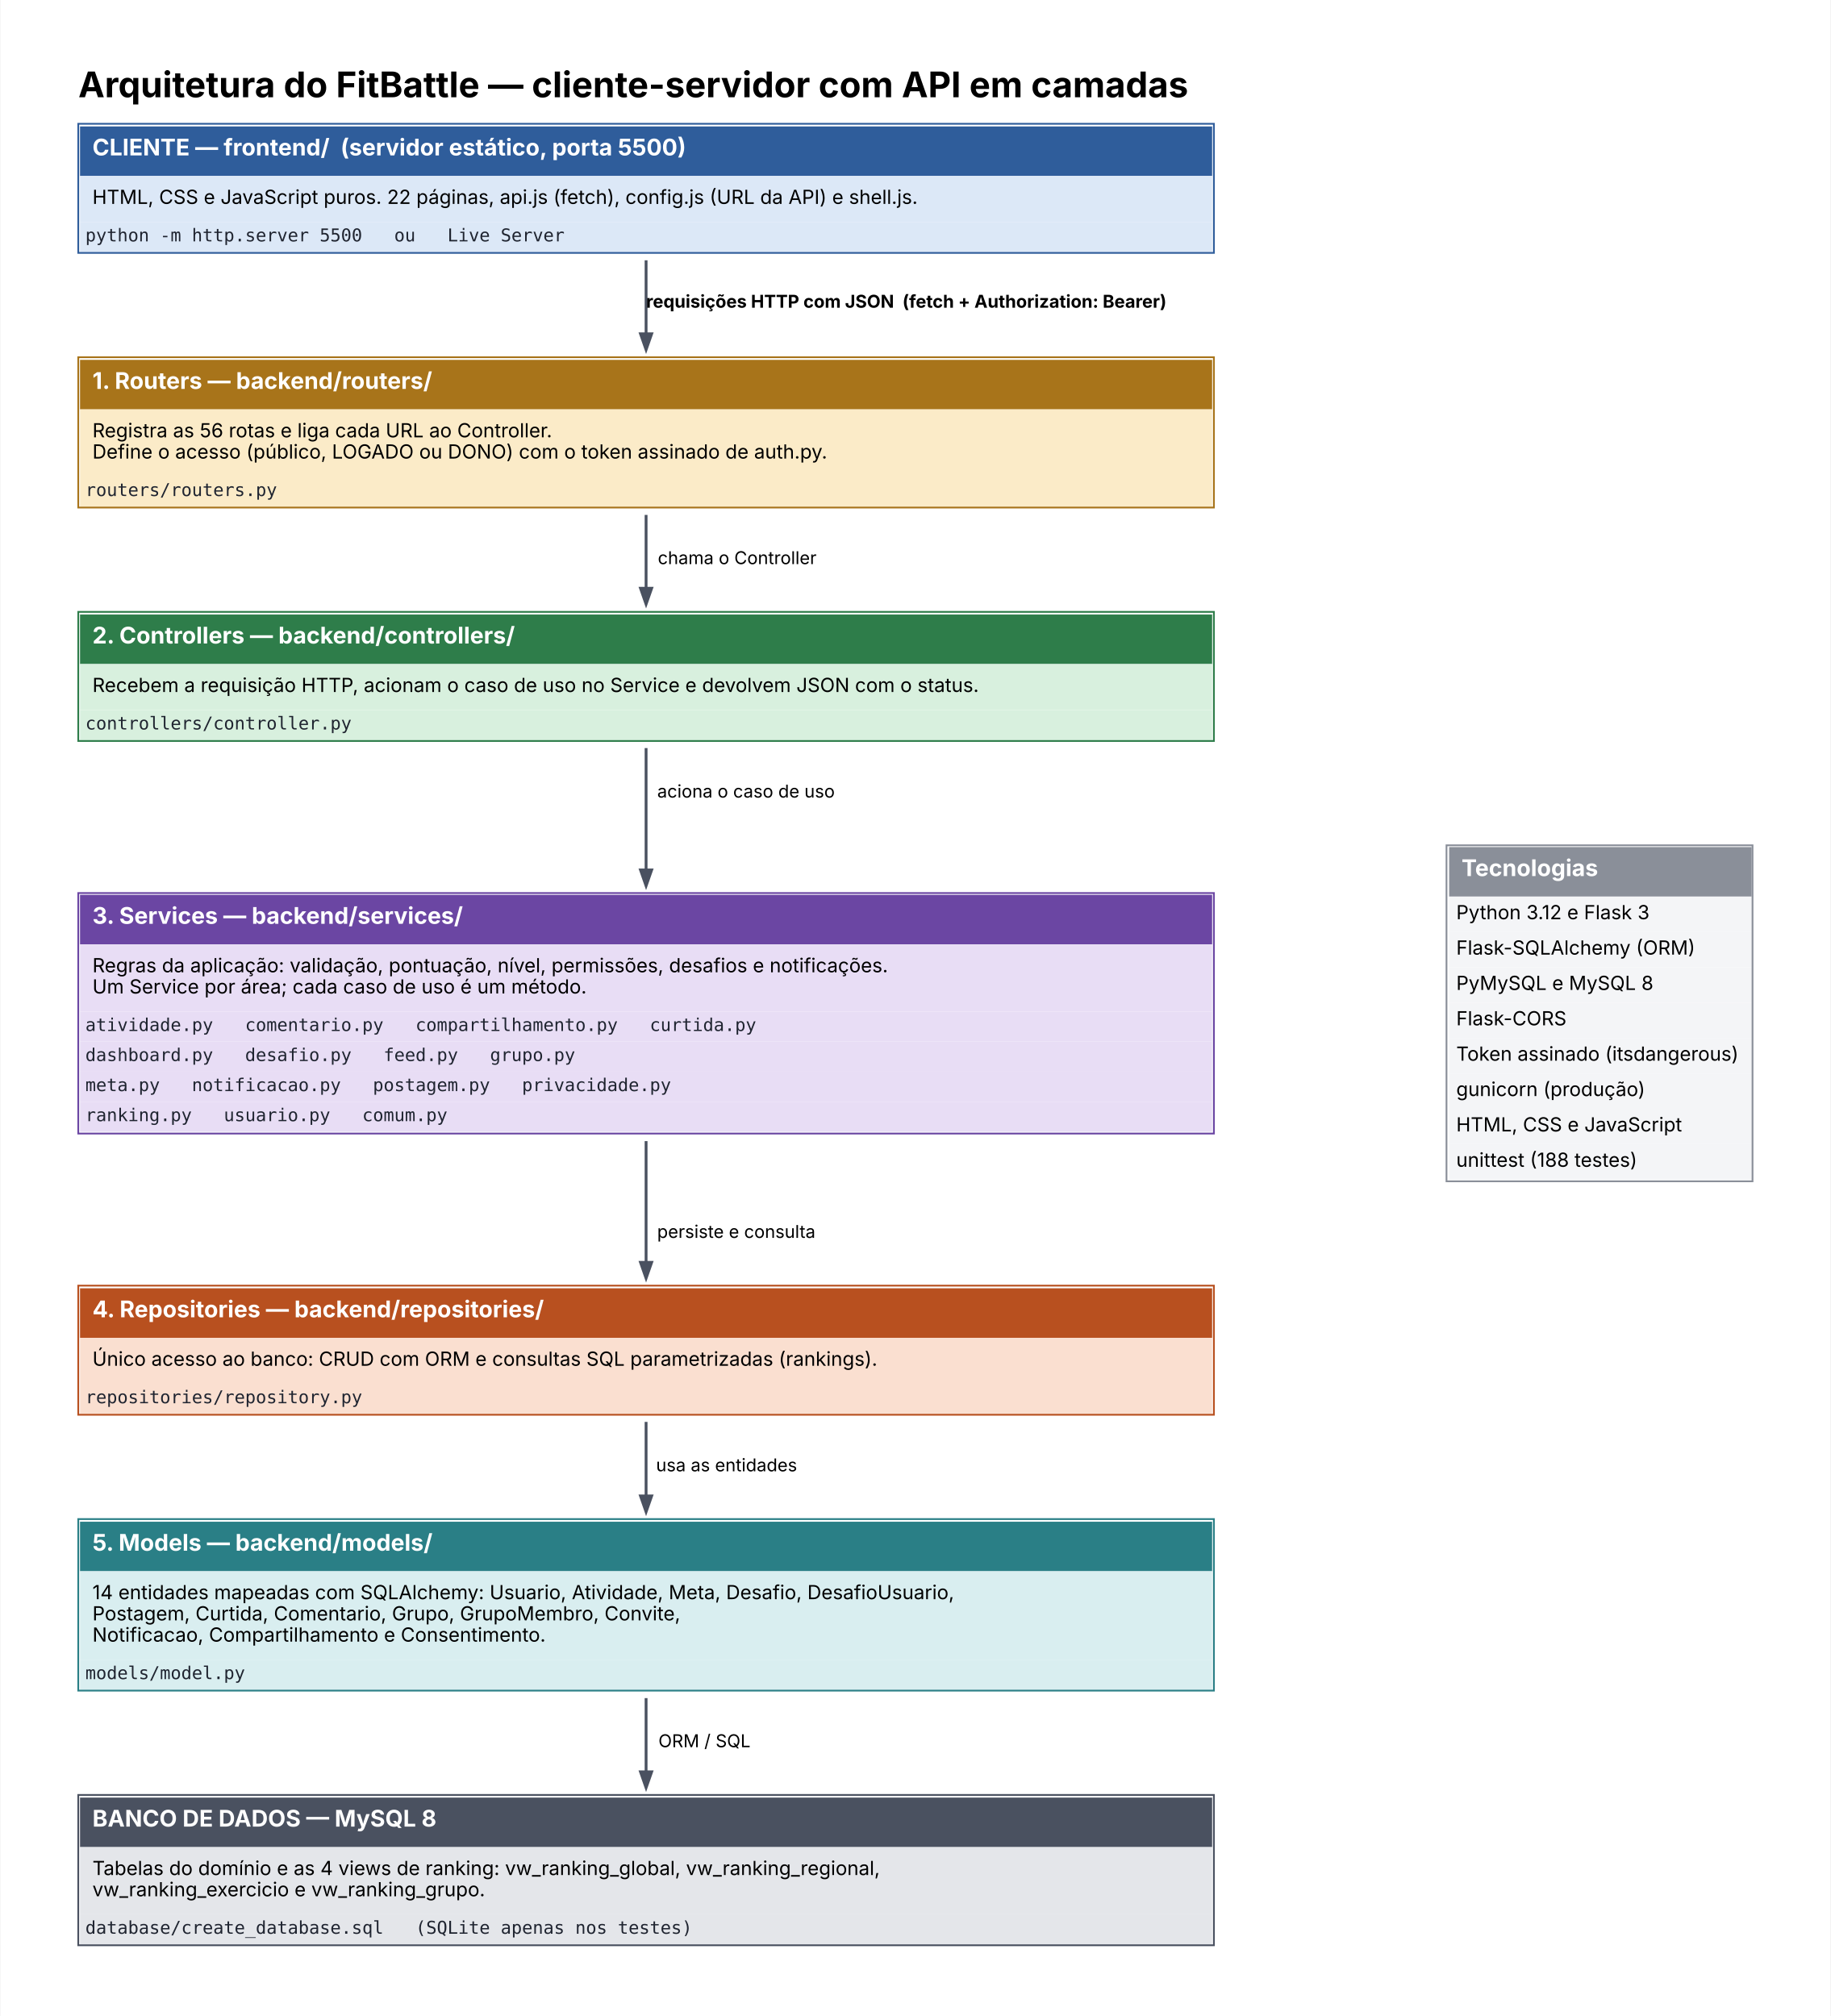
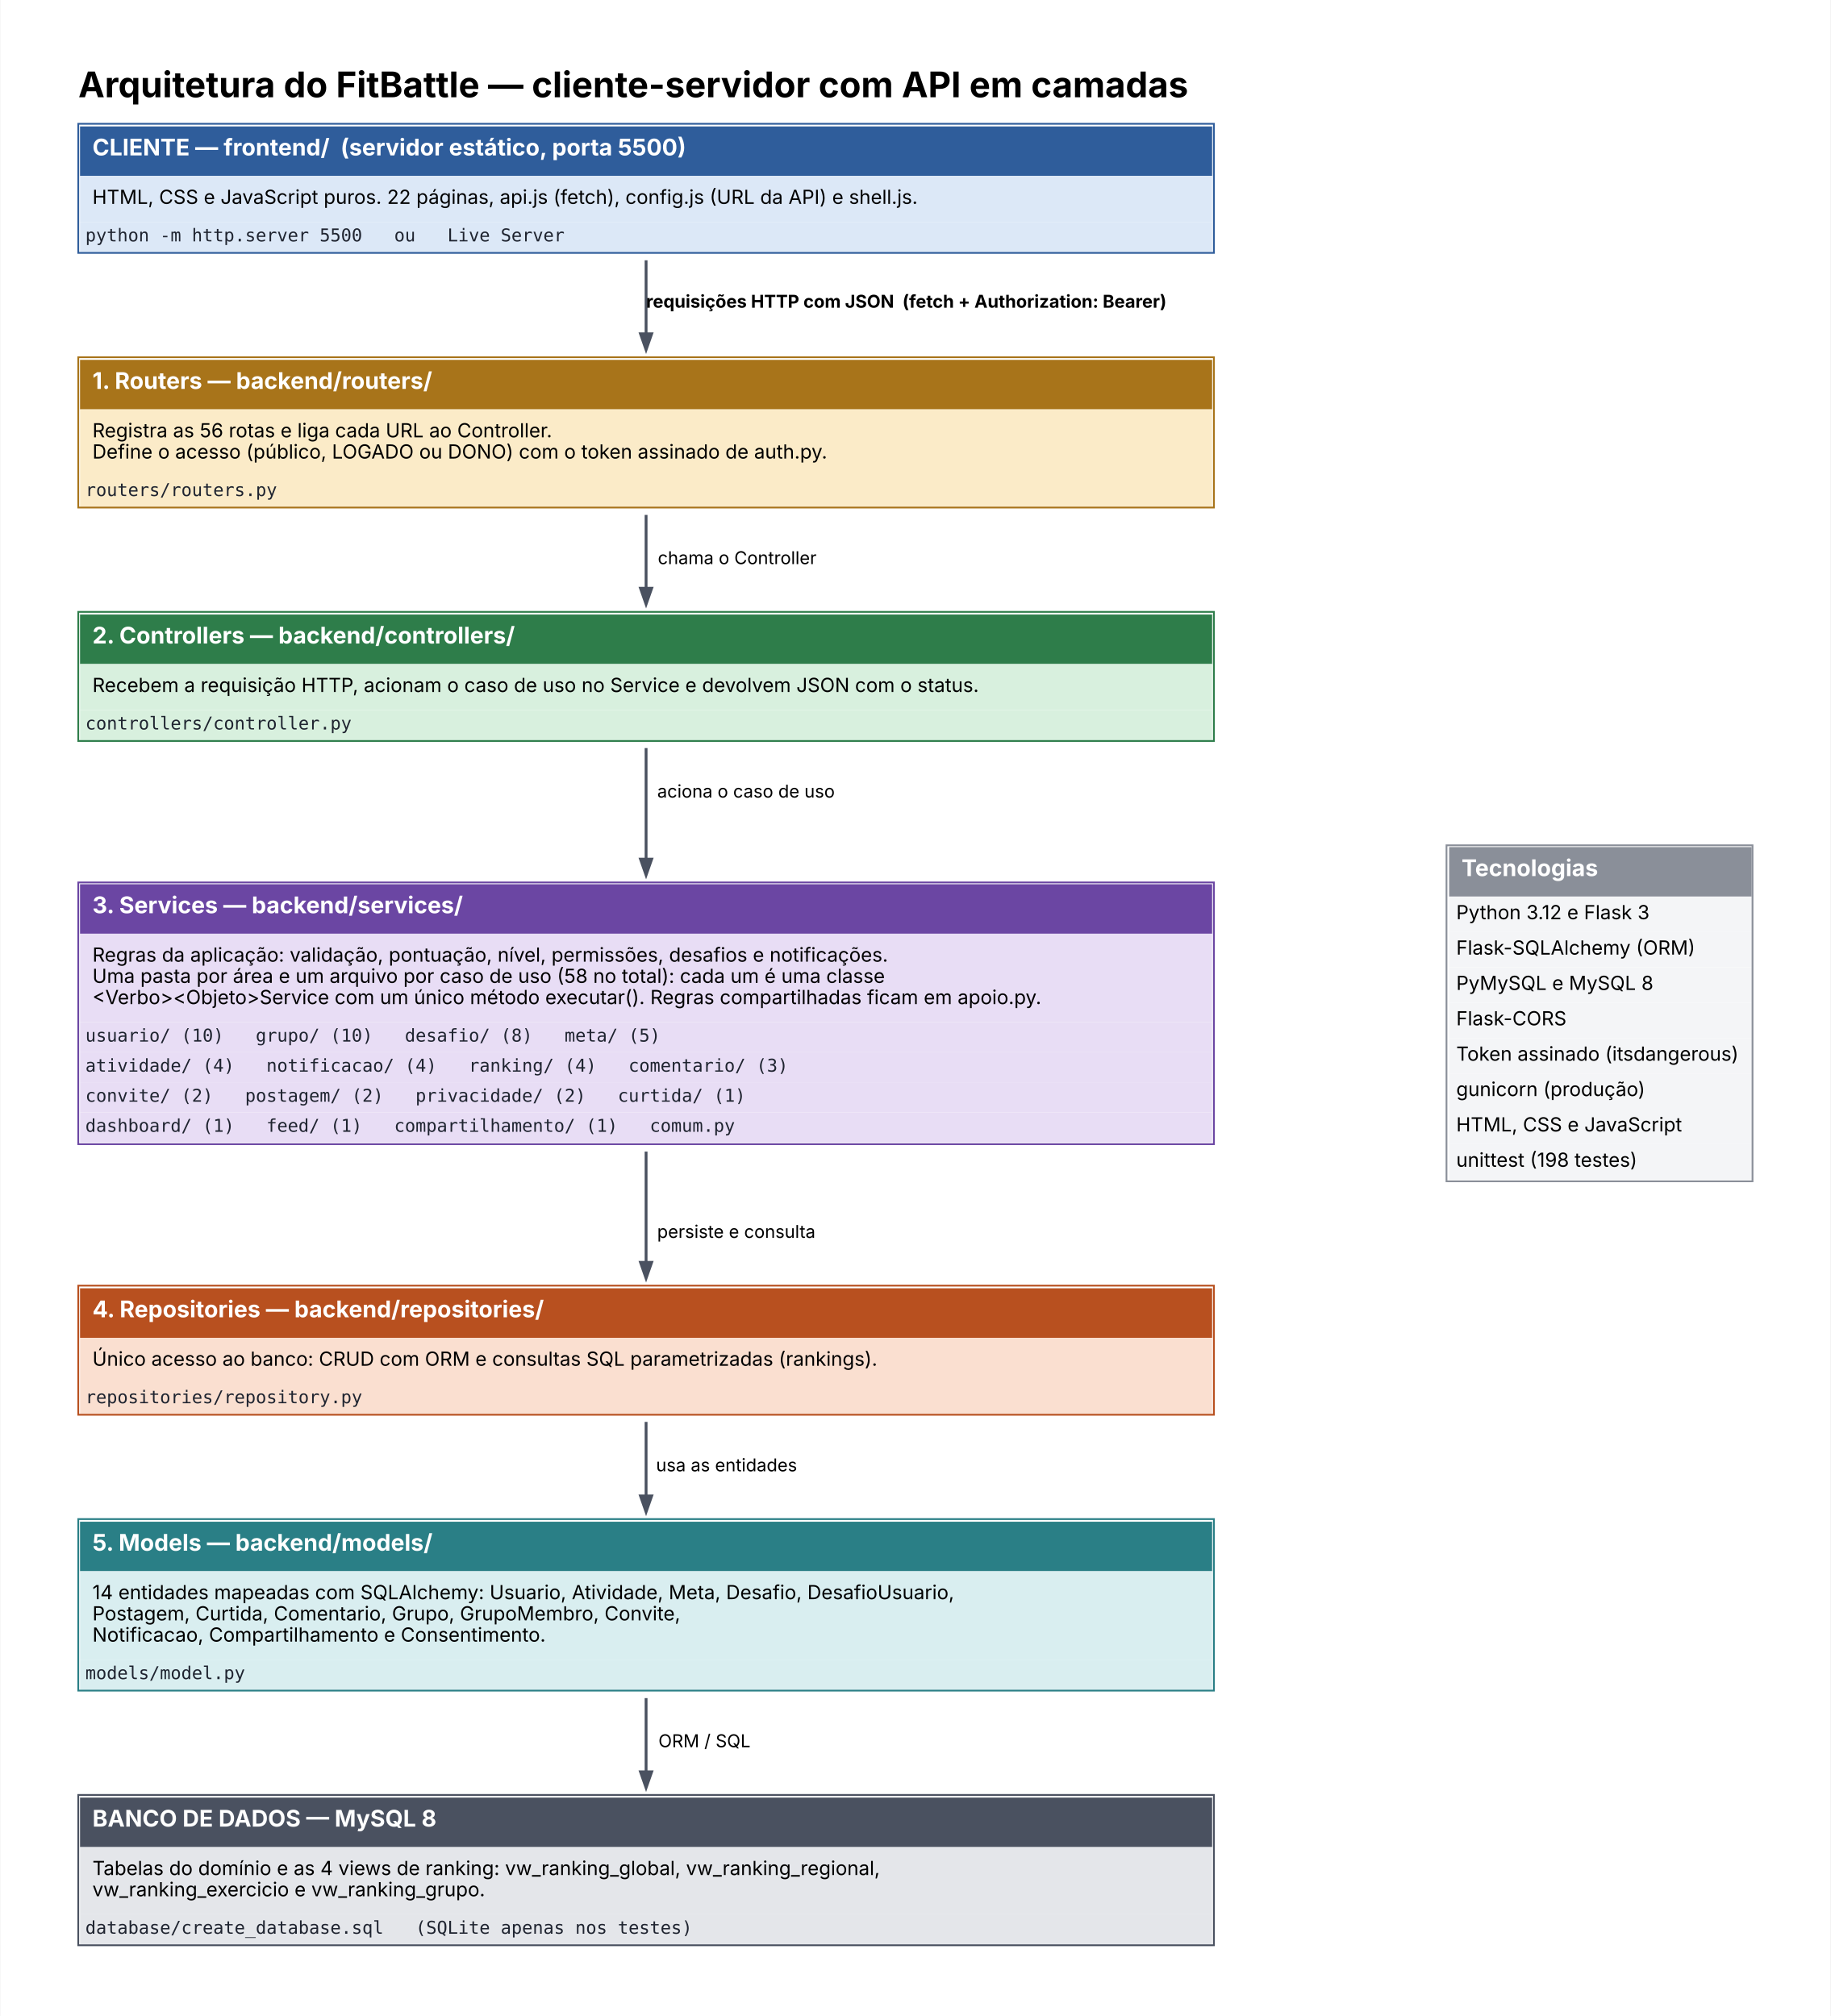
<svg xmlns="http://www.w3.org/2000/svg" width="1035pt" height="1140pt" viewBox="0.00 0.00 1034.50 1140.00">
  <g id="graph0" class="graph" transform="scale(1 1) rotate(0) translate(36 1104)">
    <polygon fill="white" stroke="transparent" points="-36,36 -36,-1104 998.5,-1104 998.5,36 -36,36" />
    <text text-anchor="start" x="8" y="-1049" font-family="Inter" font-weight="bold" font-size="20.00">Arquitetura do FitBattle — cliente-servidor com API em camadas</text>
    <g id="node1" class="node">
      <polygon fill="#2f5d9b" stroke="transparent" points="9,-1004.5 9,-1032.5 649,-1032.5 649,-1004.5 9,-1004.5" />
      <text text-anchor="start" x="16" y="-1016.1" font-family="Inter" font-weight="bold" font-size="13.00" fill="white">CLIENTE — frontend/  (servidor estático, porta 5500)</text>
      <polygon fill="#dce8f7" stroke="transparent" points="9,-978.5 9,-1004.5 649,-1004.5 649,-978.5 9,-978.5" />
      <text text-anchor="start" x="16" y="-988.7" font-family="Inter" font-size="11.00">HTML, CSS e JavaScript puros. 22 páginas, api.js (fetch), config.js (URL da API) e shell.js.</text>
      <polygon fill="#dce8f7" stroke="transparent" points="9,-961.5 9,-978.5 649,-978.5 649,-961.5 9,-961.5" />
      <text text-anchor="start" x="12" y="-967.5" font-family="DejaVu Sans Mono" font-size="10.00" fill="#1f2430">python -m http.server 5500   ou   Live Server</text>
      <polygon fill="none" stroke="#2f5d9b" points="8,-961 8,-1034 650,-1034 650,-961 8,-961" />
    </g>
    <g id="node2" class="node">
      <polygon fill="#a8741a" stroke="transparent" points="9,-872.5 9,-900.5 649,-900.5 649,-872.5 9,-872.5" />
      <text text-anchor="start" x="16" y="-884.1" font-family="Inter" font-weight="bold" font-size="13.00" fill="white">1. Routers — backend/routers/</text>
      <polygon fill="#fbebc8" stroke="transparent" points="9,-834.5 9,-872.5 649,-872.5 649,-834.5 9,-834.5" />
      <text text-anchor="start" x="16" y="-856.7" font-family="Inter" font-size="11.00">Registra as 56 rotas e liga cada URL ao Controller.</text>
      <text text-anchor="start" x="16" y="-844.7" font-family="Inter" font-size="11.00">Define o acesso (público, LOGADO ou DONO) com o token assinado de auth.py.</text>
      <polygon fill="#fbebc8" stroke="transparent" points="9,-817.5 9,-834.5 649,-834.5 649,-817.5 9,-817.5" />
      <text text-anchor="start" x="12" y="-823.5" font-family="DejaVu Sans Mono" font-size="10.00" fill="#1f2430">routers/routers.py</text>
      <polygon fill="none" stroke="#a8741a" points="8,-817 8,-902 650,-902 650,-817 8,-817" />
    </g>
    <g id="edge1" class="edge">
      <path fill="none" stroke="#4a5160" stroke-width="1.6" d="M329,-956.8C329,-943.93 329,-929.42 329,-915.63" />
      <polygon fill="#4a5160" stroke="#4a5160" stroke-width="1.6" points="332.15,-915.24 329,-906.24 325.85,-915.24 332.15,-915.24" />
      <text text-anchor="start" x="329" y="-930" font-family="Inter" font-weight="bold" font-size="10.00">  requisições HTTP com JSON  (fetch + Authorization: Bearer)  </text>
    </g>
    <g id="node3" class="node">
      <polygon fill="#2e7d4a" stroke="transparent" points="9,-728.5 9,-756.5 649,-756.5 649,-728.5 9,-728.5" />
      <text text-anchor="start" x="16" y="-740.1" font-family="Inter" font-weight="bold" font-size="13.00" fill="white">2. Controllers — backend/controllers/</text>
      <polygon fill="#d8f0de" stroke="transparent" points="9,-702.5 9,-728.5 649,-728.5 649,-702.5 9,-702.5" />
      <text text-anchor="start" x="16" y="-712.7" font-family="Inter" font-size="11.00">Recebem a requisição HTTP, acionam o caso de uso no Service e devolvem JSON com o status.</text>
      <polygon fill="#d8f0de" stroke="transparent" points="9,-685.5 9,-702.5 649,-702.5 649,-685.5 9,-685.5" />
      <text text-anchor="start" x="12" y="-691.5" font-family="DejaVu Sans Mono" font-size="10.00" fill="#1f2430">controllers/controller.py</text>
      <polygon fill="none" stroke="#2e7d4a" points="8,-685 8,-758 650,-758 650,-685 8,-685" />
    </g>
    <g id="edge2" class="edge">
      <path fill="none" stroke="#4a5160" stroke-width="1.6" d="M329,-812.84C329,-799.54 329,-784.97 329,-771.48" />
      <polygon fill="#4a5160" stroke="#4a5160" stroke-width="1.6" points="332.15,-771.35 329,-762.35 325.85,-771.35 332.15,-771.35" />
      <text text-anchor="middle" x="380.5" y="-785" font-family="Inter" font-size="10.00">  chama o Controller  </text>
    </g>
    <g id="node4" class="node">
-       <polygon fill="#6b46a3" stroke="transparent" points="9,-570 9,-598 649,-598 649,-570 9,-570" />
-       <text text-anchor="start" x="16" y="-581.6" font-family="Inter" font-weight="bold" font-size="13.00" fill="white">3. Services — backend/services/</text>
-       <polygon fill="#e8ddf5" stroke="transparent" points="9,-532 9,-570 649,-570 649,-532 9,-532" />
-       <text text-anchor="start" x="16" y="-554.2" font-family="Inter" font-size="11.00">Regras da aplicação: validação, pontuação, nível, permissões, desafios e notificações.</text>
-       <text text-anchor="start" x="16" y="-542.2" font-family="Inter" font-size="11.00">Um Service por área; cada caso de uso é um método.</text>
-       <polygon fill="#e8ddf5" stroke="transparent" points="9,-515 9,-532 649,-532 649,-515 9,-515" />
-       <text text-anchor="start" x="12" y="-521" font-family="DejaVu Sans Mono" font-size="10.00" fill="#1f2430">atividade.py   comentario.py   compartilhamento.py   curtida.py</text>
-       <polygon fill="#e8ddf5" stroke="transparent" points="9,-498 9,-515 649,-515 649,-498 9,-498" />
-       <text text-anchor="start" x="12" y="-504" font-family="DejaVu Sans Mono" font-size="10.00" fill="#1f2430">dashboard.py   desafio.py   feed.py   grupo.py</text>
-       <polygon fill="#e8ddf5" stroke="transparent" points="9,-481 9,-498 649,-498 649,-481 9,-481" />
-       <text text-anchor="start" x="12" y="-487" font-family="DejaVu Sans Mono" font-size="10.00" fill="#1f2430">meta.py   notificacao.py   postagem.py   privacidade.py</text>
-       <polygon fill="#e8ddf5" stroke="transparent" points="9,-464 9,-481 649,-481 649,-464 9,-464" />
-       <text text-anchor="start" x="12" y="-470" font-family="DejaVu Sans Mono" font-size="10.00" fill="#1f2430">ranking.py   usuario.py   comum.py</text>
-       <polygon fill="none" stroke="#6b46a3" points="8,-463 8,-599 650,-599 650,-463 8,-463" />
+       <polygon fill="#6b46a3" stroke="transparent" points="9,-576 9,-604 649,-604 649,-576 9,-576" />
+       <text text-anchor="start" x="16" y="-587.6" font-family="Inter" font-weight="bold" font-size="13.00" fill="white">3. Services — backend/services/</text>
+       <polygon fill="#e8ddf5" stroke="transparent" points="9,-526 9,-576 649,-576 649,-526 9,-526" />
+       <text text-anchor="start" x="16" y="-560.2" font-family="Inter" font-size="11.00">Regras da aplicação: validação, pontuação, nível, permissões, desafios e notificações.</text>
+       <text text-anchor="start" x="16" y="-548.2" font-family="Inter" font-size="11.00">Uma pasta por área e um arquivo por caso de uso (58 no total): cada um é uma classe</text>
+       <text text-anchor="start" x="16" y="-536.2" font-family="Inter" font-size="11.00">&lt;Verbo&gt;&lt;Objeto&gt;Service com um único método executar(). Regras compartilhadas ficam em apoio.py.</text>
+       <polygon fill="#e8ddf5" stroke="transparent" points="9,-509 9,-526 649,-526 649,-509 9,-509" />
+       <text text-anchor="start" x="12" y="-515" font-family="DejaVu Sans Mono" font-size="10.00" fill="#1f2430">usuario/ (10)   grupo/ (10)   desafio/ (8)   meta/ (5)</text>
+       <polygon fill="#e8ddf5" stroke="transparent" points="9,-492 9,-509 649,-509 649,-492 9,-492" />
+       <text text-anchor="start" x="12" y="-498" font-family="DejaVu Sans Mono" font-size="10.00" fill="#1f2430">atividade/ (4)   notificacao/ (4)   ranking/ (4)   comentario/ (3)</text>
+       <polygon fill="#e8ddf5" stroke="transparent" points="9,-475 9,-492 649,-492 649,-475 9,-475" />
+       <text text-anchor="start" x="12" y="-481" font-family="DejaVu Sans Mono" font-size="10.00" fill="#1f2430">convite/ (2)   postagem/ (2)   privacidade/ (2)   curtida/ (1)</text>
+       <polygon fill="#e8ddf5" stroke="transparent" points="9,-458 9,-475 649,-475 649,-458 9,-458" />
+       <text text-anchor="start" x="12" y="-464" font-family="DejaVu Sans Mono" font-size="10.00" fill="#1f2430">dashboard/ (1)   feed/ (1)   compartilhamento/ (1)   comum.py</text>
+       <polygon fill="none" stroke="#6b46a3" points="8,-457 8,-605 650,-605 650,-457 8,-457" />
    </g>
    <g id="edge3" class="edge">
-       <path fill="none" stroke="#4a5160" stroke-width="1.6" d="M329,-680.98C329,-660.98 329,-635.93 329,-612.12" />
-       <polygon fill="#4a5160" stroke="#4a5160" stroke-width="1.6" points="332.15,-612.07 329,-603.07 325.85,-612.07 332.15,-612.07" />
+       <path fill="none" stroke="#4a5160" stroke-width="1.6" d="M329,-680.98C329,-662.67 329,-640.14 329,-618.2" />
+       <polygon fill="#4a5160" stroke="#4a5160" stroke-width="1.6" points="332.15,-618.17 329,-609.17 325.85,-618.17 332.15,-618.17" />
      <text text-anchor="middle" x="385.5" y="-653" font-family="Inter" font-size="10.00">  aciona o caso de uso  </text>
    </g>
    <g id="node5" class="node">
      <polygon fill="#b8501f" stroke="transparent" points="9,-347.5 9,-375.5 649,-375.5 649,-347.5 9,-347.5" />
      <text text-anchor="start" x="16" y="-359.1" font-family="Inter" font-weight="bold" font-size="13.00" fill="white">4. Repositories — backend/repositories/</text>
      <polygon fill="#fadfd0" stroke="transparent" points="9,-321.5 9,-347.5 649,-347.5 649,-321.5 9,-321.5" />
      <text text-anchor="start" x="16" y="-331.7" font-family="Inter" font-size="11.00">Único acesso ao banco: CRUD com ORM e consultas SQL parametrizadas (rankings).</text>
      <polygon fill="#fadfd0" stroke="transparent" points="9,-304.5 9,-321.5 649,-321.5 649,-304.5 9,-304.5" />
      <text text-anchor="start" x="12" y="-310.5" font-family="DejaVu Sans Mono" font-size="10.00" fill="#1f2430">repositories/repository.py</text>
      <polygon fill="none" stroke="#b8501f" points="8,-304 8,-377 650,-377 650,-304 8,-304" />
    </g>
    <g id="edge4" class="edge">
-       <path fill="none" stroke="#4a5160" stroke-width="1.6" d="M329,-458.74C329,-435.95 329,-411.26 329,-390.44" />
-       <polygon fill="#4a5160" stroke="#4a5160" stroke-width="1.6" points="332.15,-390.17 329,-381.17 325.85,-390.17 332.15,-390.17" />
+       <path fill="none" stroke="#4a5160" stroke-width="1.6" d="M329,-452.79C329,-431.64 329,-409.31 329,-390.25" />
+       <polygon fill="#4a5160" stroke="#4a5160" stroke-width="1.6" points="332.15,-390.18 329,-381.18 325.85,-390.18 332.15,-390.18" />
      <text text-anchor="middle" x="380" y="-404" font-family="Inter" font-size="10.00">  persiste e consulta  </text>
    </g>
    <g id="node8" class="node">
      <polygon fill="#8a8f99" stroke="transparent" points="783,-597 783,-625 954,-625 954,-597 783,-597" />
      <text text-anchor="start" x="790" y="-608.6" font-family="Inter" font-weight="bold" font-size="13.00" fill="white">Tecnologias</text>
      <polygon fill="#f4f5f7" stroke="transparent" points="783,-577 783,-597 954,-597 954,-577 783,-577" />
      <text text-anchor="start" x="787" y="-584.2" font-family="Inter" font-size="11.00">Python 3.12 e Flask 3</text>
      <polygon fill="#f4f5f7" stroke="transparent" points="783,-557 783,-577 954,-577 954,-557 783,-557" />
      <text text-anchor="start" x="787" y="-564.2" font-family="Inter" font-size="11.00">Flask-SQLAlchemy (ORM)</text>
      <polygon fill="#f4f5f7" stroke="transparent" points="783,-537 783,-557 954,-557 954,-537 783,-537" />
      <text text-anchor="start" x="787" y="-544.2" font-family="Inter" font-size="11.00">PyMySQL e MySQL 8</text>
      <polygon fill="#f4f5f7" stroke="transparent" points="783,-517 783,-537 954,-537 954,-517 783,-517" />
      <text text-anchor="start" x="787" y="-524.2" font-family="Inter" font-size="11.00">Flask-CORS</text>
      <polygon fill="#f4f5f7" stroke="transparent" points="783,-497 783,-517 954,-517 954,-497 783,-497" />
      <text text-anchor="start" x="787" y="-504.2" font-family="Inter" font-size="11.00">Token assinado (itsdangerous)</text>
      <polygon fill="#f4f5f7" stroke="transparent" points="783,-477 783,-497 954,-497 954,-477 783,-477" />
      <text text-anchor="start" x="787" y="-484.2" font-family="Inter" font-size="11.00">gunicorn (produção)</text>
      <polygon fill="#f4f5f7" stroke="transparent" points="783,-457 783,-477 954,-477 954,-457 783,-457" />
      <text text-anchor="start" x="787" y="-464.2" font-family="Inter" font-size="11.00">HTML, CSS e JavaScript</text>
      <polygon fill="#f4f5f7" stroke="transparent" points="783,-437 783,-457 954,-457 954,-437 783,-437" />
-       <text text-anchor="start" x="787" y="-444.2" font-family="Inter" font-size="11.00">unittest (188 testes)</text>
+       <text text-anchor="start" x="787" y="-444.2" font-family="Inter" font-size="11.00">unittest (198 testes)</text>
      <polygon fill="none" stroke="#8a8f99" points="781.5,-436 781.5,-626 954.5,-626 954.5,-436 781.5,-436" />
    </g>
    <g id="node6" class="node">
      <polygon fill="#2a7f86" stroke="transparent" points="9,-215.5 9,-243.5 649,-243.5 649,-215.5 9,-215.5" />
      <text text-anchor="start" x="16" y="-227.1" font-family="Inter" font-weight="bold" font-size="13.00" fill="white">5. Models — backend/models/</text>
      <polygon fill="#d9eef0" stroke="transparent" points="9,-165.5 9,-215.5 649,-215.5 649,-165.5 9,-165.5" />
      <text text-anchor="start" x="16" y="-199.7" font-family="Inter" font-size="11.00">14 entidades mapeadas com SQLAlchemy: Usuario, Atividade, Meta, Desafio, DesafioUsuario,</text>
      <text text-anchor="start" x="16" y="-187.7" font-family="Inter" font-size="11.00">Postagem, Curtida, Comentario, Grupo, GrupoMembro, Convite,</text>
      <text text-anchor="start" x="16" y="-175.7" font-family="Inter" font-size="11.00">Notificacao, Compartilhamento e Consentimento.</text>
      <polygon fill="#d9eef0" stroke="transparent" points="9,-148.5 9,-165.5 649,-165.5 649,-148.5 9,-148.5" />
      <text text-anchor="start" x="12" y="-154.5" font-family="DejaVu Sans Mono" font-size="10.00" fill="#1f2430">models/model.py</text>
      <polygon fill="none" stroke="#2a7f86" points="8,-148 8,-245 650,-245 650,-148 8,-148" />
    </g>
    <g id="edge5" class="edge">
      <path fill="none" stroke="#4a5160" stroke-width="1.6" d="M329,-299.95C329,-287.02 329,-272.35 329,-258.24" />
      <polygon fill="#4a5160" stroke="#4a5160" stroke-width="1.6" points="332.15,-258.07 329,-249.07 325.85,-258.07 332.15,-258.07" />
      <text text-anchor="middle" x="374.5" y="-272" font-family="Inter" font-size="10.00">  usa as entidades  </text>
    </g>
    <g id="node7" class="node">
      <polygon fill="#4a5160" stroke="transparent" points="9,-59.5 9,-87.5 649,-87.5 649,-59.5 9,-59.5" />
      <text text-anchor="start" x="16" y="-71.1" font-family="Inter" font-weight="bold" font-size="13.00" fill="white">BANCO DE DADOS — MySQL 8</text>
      <polygon fill="#e4e6ea" stroke="transparent" points="9,-21.5 9,-59.5 649,-59.5 649,-21.5 9,-21.5" />
      <text text-anchor="start" x="16" y="-43.7" font-family="Inter" font-size="11.00">Tabelas do domínio e as 4 views de ranking: vw_ranking_global, vw_ranking_regional,</text>
      <text text-anchor="start" x="16" y="-31.7" font-family="Inter" font-size="11.00">vw_ranking_exercicio e vw_ranking_grupo.</text>
      <polygon fill="#e4e6ea" stroke="transparent" points="9,-4.5 9,-21.5 649,-21.5 649,-4.5 9,-4.5" />
      <text text-anchor="start" x="12" y="-10.5" font-family="DejaVu Sans Mono" font-size="10.00" fill="#1f2430">database/create_database.sql   (SQLite apenas nos testes)</text>
      <polygon fill="none" stroke="#4a5160" points="8,-4 8,-89 650,-89 650,-4 8,-4" />
    </g>
    <g id="edge6" class="edge">
      <path fill="none" stroke="#4a5160" stroke-width="1.6" d="M329,-143.74C329,-130.33 329,-115.84 329,-102.28" />
      <polygon fill="#4a5160" stroke="#4a5160" stroke-width="1.6" points="332.15,-102.07 329,-93.07 325.85,-102.07 332.15,-102.07" />
      <text text-anchor="middle" x="362" y="-116" font-family="Inter" font-size="10.00">  ORM / SQL  </text>
    </g>
  </g>
</svg>
